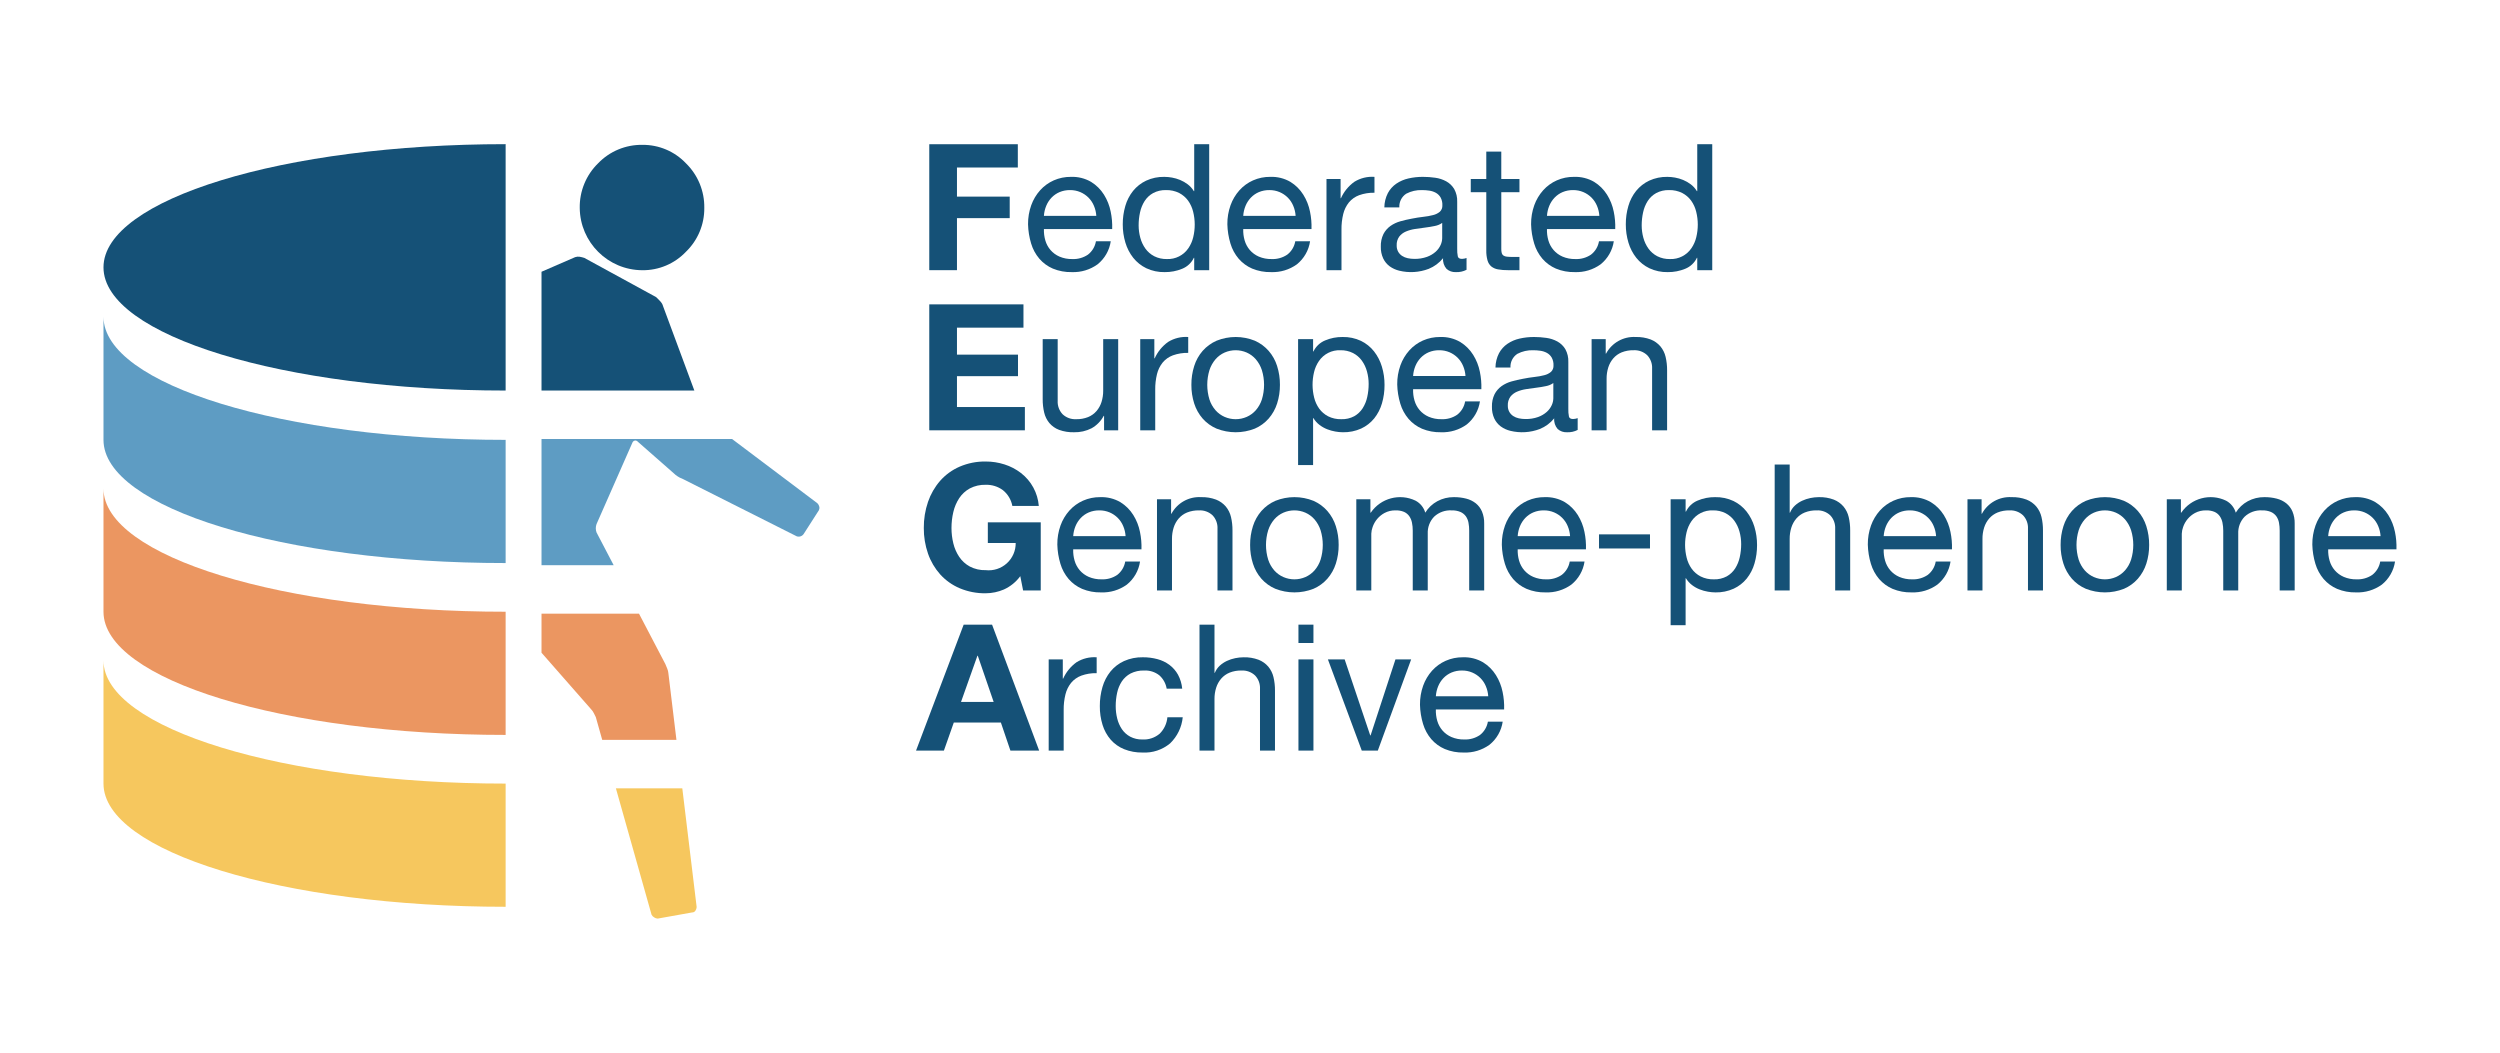
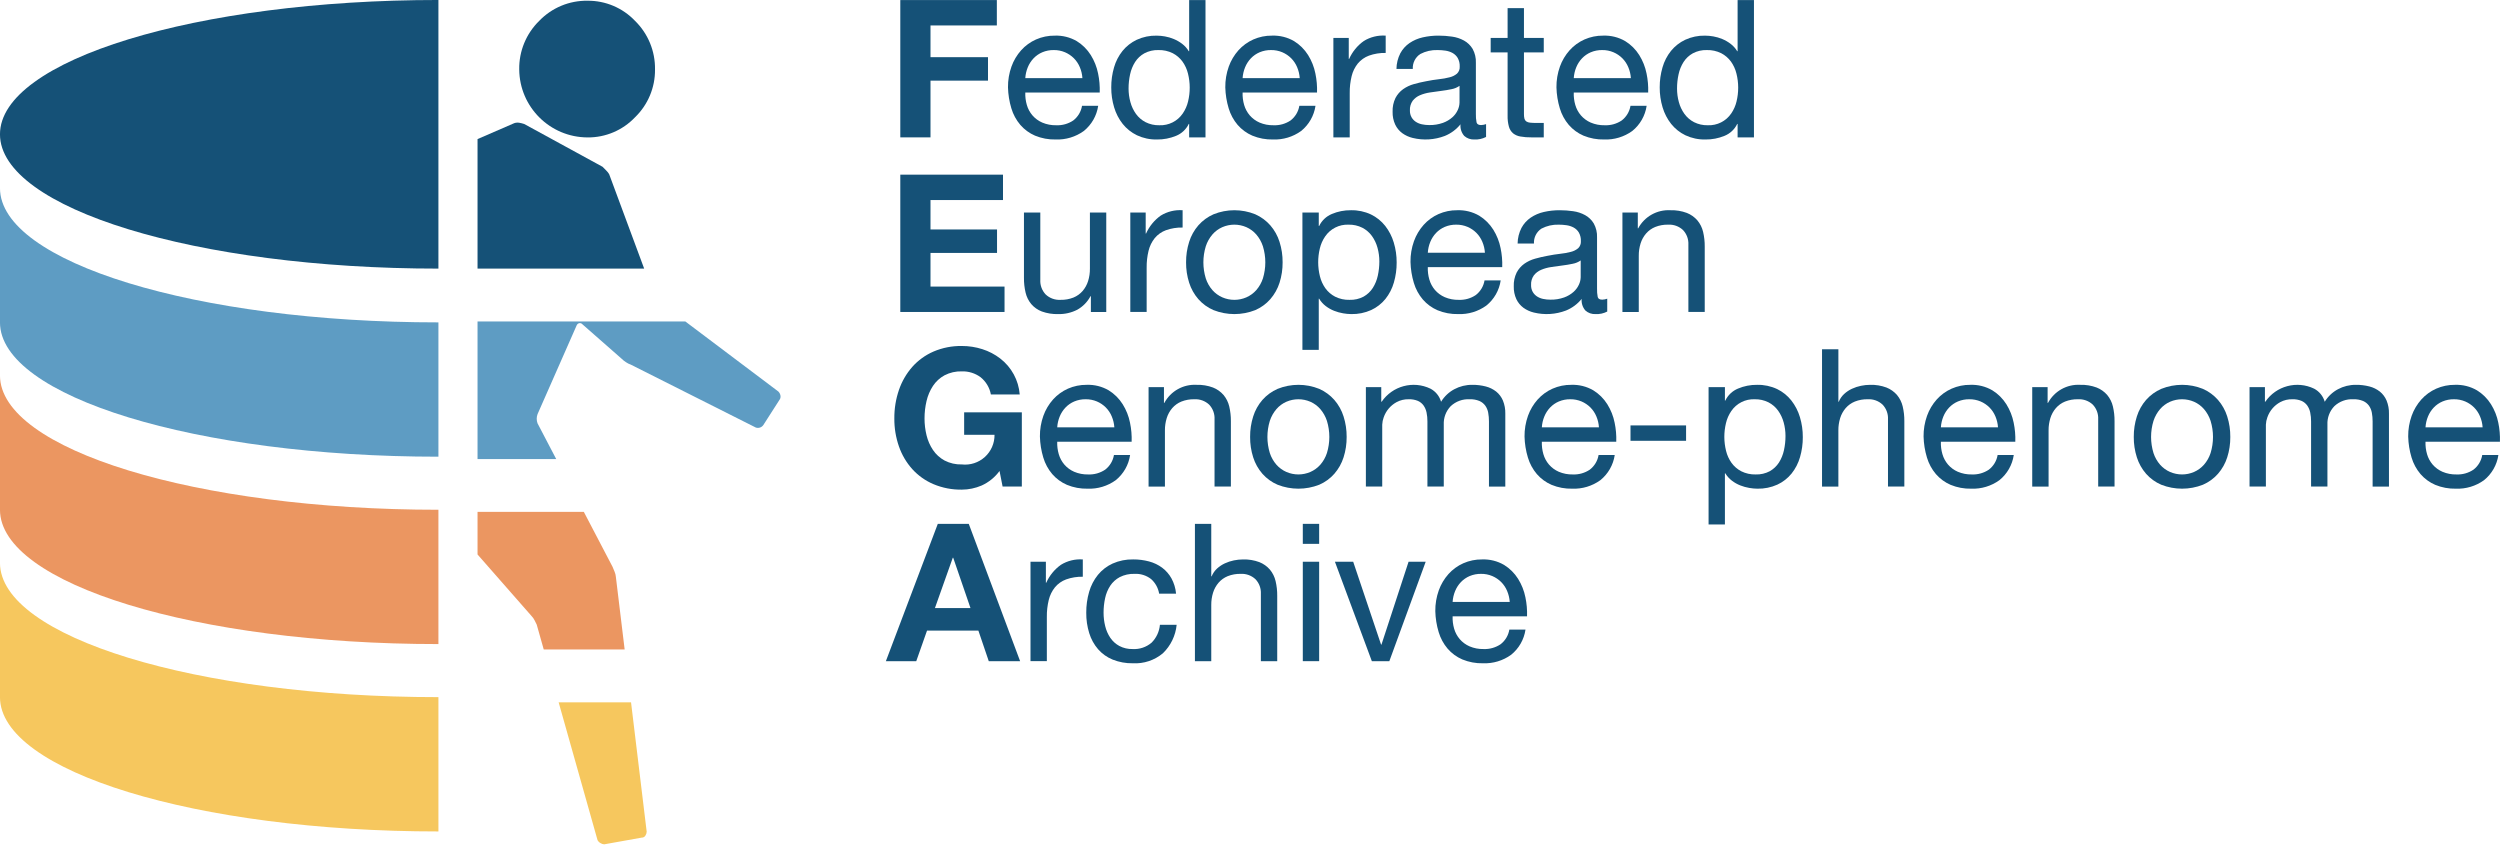
- <svg xmlns="http://www.w3.org/2000/svg" id="Layer_1" data-name="Layer 1" width="190mm" height="80mm" viewBox="0 0 538.583 226.772">
+ <svg xmlns="http://www.w3.org/2000/svg" id="Layer_1" data-name="Layer 1" viewBox="22.3 31.06 493.99 166.84">
  <defs>
    <style>.cls-1{fill:#f6c75e;}.cls-2{fill:#eb9661;}.cls-3{fill:#5e9cc3;}.cls-4{fill:#155177;}</style>
  </defs>
  <path class="cls-1" d="M22.295,142.272v26.54c0,14.658,38.788,26.54,86.635,26.54v-26.54C61.083,168.812,22.295,156.929,22.295,142.272Z" />
  <path class="cls-2" d="M22.295,105.247v26.54c0,14.658,38.788,26.54,86.635,26.54v-26.54C61.083,131.787,22.295,119.904,22.295,105.247Z" />
  <path class="cls-3" d="M22.295,68.222v26.54c0,14.658,38.788,26.54,86.635,26.54v-26.54C61.083,94.762,22.295,82.88,22.295,68.222Z" />
  <path class="cls-4" d="M22.295,57.597c0,14.658,38.788,26.54,86.635,26.54v-53.08C61.083,31.057,22.295,42.94,22.295,57.597Z" />
  <path class="cls-4" d="M138.396,58.215a12.77,12.77,0,0,0,9.382-3.979,12.945,12.945,0,0,0,3.95-9.444,13.14,13.14,0,0,0-3.95-9.61,12.778,12.778,0,0,0-9.382-3.976,12.96,12.96,0,0,0-9.547,3.976,13.132,13.132,0,0,0-3.953,9.61,13.541,13.541,0,0,0,13.5,13.422Z" />
  <path class="cls-1" d="M140.37,197.066a1.444,1.444,0,0,0,.577.581,1.462,1.462,0,0,0,.742.249l7.406-1.325a.812.812,0,0,0,.742-.415,1.501,1.501,0,0,0,.247-.747l-3.093-25.576H132.685Z" />
  <path class="cls-2" d="M127.367,152.825a3.268,3.268,0,0,1,.575.83c.165.329.301.607.412.827l1.385,4.907h15.989l-1.736-14.351a3.211,3.211,0,0,0-.247-.996c-.165-.438-.304-.77-.412-.993l-5.669-10.843H116.66v8.415Z" />
  <path class="cls-3" d="M176.505,109.165a1.48,1.48,0,0,0-.412-.747L157.719,94.581H116.66v27.183h15.543l-3.685-7.048a2.601,2.601,0,0,1,0-1.823L136.255,95.33a.739.739,0,0,1,.495-.415.689.689,0,0,1,.66.249l7.736,6.793a5.071,5.071,0,0,0,.825.661,3.969,3.969,0,0,0,.987.498l24.691,12.426a1.298,1.298,0,0,0,1.482-.495l3.293-5.138A1.143,1.143,0,0,0,176.505,109.165Z" />
  <path class="cls-4" d="M149.586,84.138l-6.91-18.635a3.2,3.2,0,0,0-.577-.744c-.276-.275-.521-.524-.74-.745l-15.474-8.453a7.235,7.235,0,0,0-.99-.246,2.04,2.04,0,0,0-.987.083L116.66,58.545V84.138Z" />
  <path class="cls-4" d="M219.272,31.071v5.017h-13.11v6.27h11.362v4.636H206.162v11.21h-5.966V31.071Z" />
  <path class="cls-4" d="M236.447,56.95a8.912,8.912,0,0,1-5.548,1.672,10.103,10.103,0,0,1-4.085-.76,8.046,8.046,0,0,1-2.906-2.129,9.018,9.018,0,0,1-1.768-3.268,15.746,15.746,0,0,1-.665-4.142A11.803,11.803,0,0,1,222.16,44.22a9.806,9.806,0,0,1,1.918-3.23,8.714,8.714,0,0,1,2.927-2.127,8.93,8.93,0,0,1,3.705-.761,8.061,8.061,0,0,1,4.351,1.083,8.618,8.618,0,0,1,2.774,2.756,10.882,10.882,0,0,1,1.443,3.647,15.603,15.603,0,0,1,.323,3.762h-14.706a7.804,7.804,0,0,0,.304,2.451,5.545,5.545,0,0,0,1.103,2.052,5.442,5.442,0,0,0,1.938,1.426,6.686,6.686,0,0,0,2.773.531,5.595,5.595,0,0,0,3.363-.949,4.598,4.598,0,0,0,1.728-2.889h3.192A7.856,7.856,0,0,1,236.447,56.95Zm-.778-12.616a5.531,5.531,0,0,0-1.179-1.767,5.6,5.6,0,0,0-1.748-1.179,5.529,5.529,0,0,0-2.223-.436,5.627,5.627,0,0,0-2.261.436,5.227,5.227,0,0,0-1.73,1.197,5.721,5.721,0,0,0-1.14,1.767,6.716,6.716,0,0,0-.494,2.147h11.286A6.613,6.613,0,0,0,235.669,44.334Z" />
  <path class="cls-4" d="M257.271,58.204v-2.66h-.076a4.749,4.749,0,0,1-2.508,2.356,9.579,9.579,0,0,1-3.762.723,8.871,8.871,0,0,1-3.972-.836,8.143,8.143,0,0,1-2.812-2.242,9.757,9.757,0,0,1-1.691-3.268,13.435,13.435,0,0,1-.57-3.952,13.864,13.864,0,0,1,.551-3.952,9.293,9.293,0,0,1,1.673-3.249,8.074,8.074,0,0,1,2.812-2.204,8.936,8.936,0,0,1,3.934-.817,9.654,9.654,0,0,1,1.634.152,8.345,8.345,0,0,1,1.748.513,7.493,7.493,0,0,1,1.653.95,5.245,5.245,0,0,1,1.311,1.463h.076V31.071h3.229V58.204Zm-11.609-6.973a7.236,7.236,0,0,0,1.101,2.336,5.392,5.392,0,0,0,1.9,1.635,5.767,5.767,0,0,0,2.717.607,5.33,5.33,0,0,0,4.637-2.337,7.086,7.086,0,0,0,1.045-2.375,11.521,11.521,0,0,0-.02-5.491,6.912,6.912,0,0,0-1.083-2.375,5.536,5.536,0,0,0-1.919-1.652,5.995,5.995,0,0,0-2.85-.627,5.549,5.549,0,0,0-2.774.645,5.139,5.139,0,0,0-1.823,1.71,7.419,7.419,0,0,0-.988,2.432,12.901,12.901,0,0,0-.305,2.812A10.034,10.034,0,0,0,245.662,51.231Z" />
  <path class="cls-4" d="M279.387,56.95a8.916,8.916,0,0,1-5.548,1.672,10.102,10.102,0,0,1-4.085-.76,8.051,8.051,0,0,1-2.907-2.129,9.018,9.018,0,0,1-1.767-3.268,15.712,15.712,0,0,1-.666-4.142,11.824,11.824,0,0,1,.685-4.104,9.827,9.827,0,0,1,1.919-3.23,8.722,8.722,0,0,1,2.926-2.127,8.929,8.929,0,0,1,3.705-.761A8.067,8.067,0,0,1,278,39.184a8.617,8.617,0,0,1,2.773,2.756,10.884,10.884,0,0,1,1.444,3.647,15.7,15.7,0,0,1,.323,3.762H267.835a7.752,7.752,0,0,0,.304,2.451,5.545,5.545,0,0,0,1.102,2.052,5.44,5.44,0,0,0,1.938,1.426,6.693,6.693,0,0,0,2.774.531,5.593,5.593,0,0,0,3.362-.949,4.599,4.599,0,0,0,1.73-2.889h3.191A7.856,7.856,0,0,1,279.387,56.95Zm-.779-12.616a5.512,5.512,0,0,0-1.178-1.767,5.612,5.612,0,0,0-1.748-1.179,5.532,5.532,0,0,0-2.223-.436,5.636,5.636,0,0,0-2.262.436,5.224,5.224,0,0,0-1.728,1.197,5.743,5.743,0,0,0-1.141,1.767,6.715,6.715,0,0,0-.493,2.147h11.286A6.64,6.64,0,0,0,278.607,44.334Z" />
  <path class="cls-4" d="M288.81,38.557V42.7h.076a8.73,8.73,0,0,1,2.888-3.534,7.259,7.259,0,0,1,4.332-1.065v3.421a9.144,9.144,0,0,0-3.307.531,5.221,5.221,0,0,0-2.204,1.559A6.449,6.449,0,0,0,289.38,46.1a13.455,13.455,0,0,0-.38,3.363v8.74H285.77V38.557Z" />
  <path class="cls-4" d="M315.941,58.121a4.512,4.512,0,0,1-2.317.501,2.78,2.78,0,0,1-1.995-.703,3.056,3.056,0,0,1-.741-2.299,7.734,7.734,0,0,1-3.097,2.299,10.686,10.686,0,0,1-6.346.398,5.862,5.862,0,0,1-2.071-.949,4.549,4.549,0,0,1-1.387-1.691,5.678,5.678,0,0,1-.514-2.527,5.769,5.769,0,0,1,.57-2.735,4.973,4.973,0,0,1,1.501-1.73,6.896,6.896,0,0,1,2.128-1.007q1.197-.341,2.451-.569,1.33-.267,2.526-.4a14.026,14.026,0,0,0,2.109-.38,3.515,3.515,0,0,0,1.444-.723,1.762,1.762,0,0,0,.532-1.387,3.219,3.219,0,0,0-.399-1.71,2.73,2.73,0,0,0-1.026-.987,4.168,4.168,0,0,0-1.405-.457,10.599,10.599,0,0,0-1.539-.113,6.826,6.826,0,0,0-3.42.779,3.305,3.305,0,0,0-1.482,2.944h-3.229a6.966,6.966,0,0,1,.76-3.078,5.757,5.757,0,0,1,1.824-2.032,7.634,7.634,0,0,1,2.603-1.121,13.72,13.72,0,0,1,3.135-.343,18.35,18.35,0,0,1,2.642.191,6.889,6.889,0,0,1,2.375.777,4.555,4.555,0,0,1,1.71,1.649,5.268,5.268,0,0,1,.645,2.768V53.572a7.517,7.517,0,0,0,.133,1.669q.133.53.894.531a3.186,3.186,0,0,0,.987-.19ZM310.698,48.019a4,4,0,0,1-1.597.665q-.987.21-2.07.342-1.084.135-2.186.305a8.014,8.014,0,0,0-1.976.551,3.595,3.595,0,0,0-1.425,1.083,3.028,3.028,0,0,0-.551,1.919,2.632,2.632,0,0,0,.322,1.35,2.693,2.693,0,0,0,.836.892,3.52,3.52,0,0,0,1.197.494,6.63,6.63,0,0,0,1.443.152,7.658,7.658,0,0,0,2.736-.438,5.755,5.755,0,0,0,1.862-1.101,4.337,4.337,0,0,0,1.063-1.444,3.64,3.64,0,0,0,.343-1.463Z" />
  <path class="cls-4" d="M327.342,38.557V41.408h-3.914V53.606a3.519,3.519,0,0,0,.095.911.938.938,0,0,0,.361.532,1.588,1.588,0,0,0,.741.247,10.741,10.741,0,0,0,1.234.057h1.482v2.851h-2.471a11.571,11.571,0,0,1-2.147-.171,3.15,3.15,0,0,1-1.444-.628,2.683,2.683,0,0,1-.817-1.291,7.49,7.49,0,0,1-.266-2.204V41.408h-3.344V38.557h3.344v-5.89h3.231v5.89Z" />
  <path class="cls-4" d="M344.821,56.95a8.917,8.917,0,0,1-5.548,1.672,10.107,10.107,0,0,1-4.086-.76,8.055,8.055,0,0,1-2.906-2.129,9.02,9.02,0,0,1-1.768-3.268,15.754,15.754,0,0,1-.665-4.142,11.824,11.824,0,0,1,.685-4.104,9.825,9.825,0,0,1,1.919-3.23,8.712,8.712,0,0,1,2.926-2.127,8.929,8.929,0,0,1,3.705-.761,8.061,8.061,0,0,1,4.351,1.083,8.62,8.62,0,0,1,2.774,2.756,10.905,10.905,0,0,1,1.444,3.647,15.651,15.651,0,0,1,.322,3.762H333.269a7.749,7.749,0,0,0,.304,2.451,5.528,5.528,0,0,0,1.102,2.052,5.44,5.44,0,0,0,1.938,1.426,6.692,6.692,0,0,0,2.773.531A5.595,5.595,0,0,0,342.75,54.86a4.594,4.594,0,0,0,1.728-2.889h3.192A7.856,7.856,0,0,1,344.821,56.95Zm-.779-12.616a5.544,5.544,0,0,0-1.178-1.767,5.611,5.611,0,0,0-1.748-1.179,5.537,5.537,0,0,0-2.224-.436,5.627,5.627,0,0,0-2.261.436,5.224,5.224,0,0,0-1.728,1.197,5.723,5.723,0,0,0-1.141,1.767,6.713,6.713,0,0,0-.493,2.147h11.285A6.613,6.613,0,0,0,344.042,44.334Z" />
  <path class="cls-4" d="M365.644,58.204v-2.66h-.076a4.749,4.749,0,0,1-2.508,2.356,9.578,9.578,0,0,1-3.762.723,8.872,8.872,0,0,1-3.972-.836,8.162,8.162,0,0,1-2.812-2.242,9.771,9.771,0,0,1-1.691-3.268,13.432,13.432,0,0,1-.57-3.952,13.832,13.832,0,0,1,.552-3.952,9.292,9.292,0,0,1,1.672-3.249,8.076,8.076,0,0,1,2.812-2.204,8.939,8.939,0,0,1,3.934-.817,9.653,9.653,0,0,1,1.634.152,8.329,8.329,0,0,1,1.748.513,7.473,7.473,0,0,1,1.653.95,5.245,5.245,0,0,1,1.31,1.463h.076V31.071h3.231V58.204Zm-11.609-6.973a7.218,7.218,0,0,0,1.103,2.336,5.396,5.396,0,0,0,1.899,1.635,5.77,5.77,0,0,0,2.717.607,5.33,5.33,0,0,0,4.637-2.337,7.084,7.084,0,0,0,1.045-2.375,11.486,11.486,0,0,0-.019-5.491,6.933,6.933,0,0,0-1.082-2.375,5.54,5.54,0,0,0-1.92-1.652,5.994,5.994,0,0,0-2.85-.627,5.543,5.543,0,0,0-2.773.645,5.133,5.133,0,0,0-1.824,1.71,7.436,7.436,0,0,0-.988,2.432,12.901,12.901,0,0,0-.304,2.812A10.074,10.074,0,0,0,354.035,51.231Z" />
  <path class="cls-4" d="M220.488,65.571v5.017H206.162v5.813H219.31v4.637H206.162v6.649h14.63v5.017H200.196V65.571Z" />
  <path class="cls-4" d="M237.853,92.704V89.588h-.075a6.61,6.61,0,0,1-2.622,2.679,7.853,7.853,0,0,1-3.762.855,8.793,8.793,0,0,1-3.23-.514,5.138,5.138,0,0,1-2.09-1.463,5.492,5.492,0,0,1-1.121-2.261,12.132,12.132,0,0,1-.323-2.907v-12.92h3.23V86.358a3.902,3.902,0,0,0,1.063,2.888,3.955,3.955,0,0,0,2.926,1.063,6.57,6.57,0,0,0,2.565-.456,4.806,4.806,0,0,0,1.805-1.292,5.547,5.547,0,0,0,1.083-1.957,7.963,7.963,0,0,0,.361-2.451V73.057h3.23V92.704Z" />
  <path class="cls-4" d="M248.683,73.057V77.2h.076a8.739,8.739,0,0,1,2.889-3.534,7.259,7.259,0,0,1,4.332-1.065v3.421a9.14,9.14,0,0,0-3.307.531,5.215,5.215,0,0,0-2.204,1.559A6.434,6.434,0,0,0,249.254,80.6a13.409,13.409,0,0,0-.38,3.363v8.74h-3.23V73.057Z" />
  <path class="cls-4" d="M257.272,78.852a9.153,9.153,0,0,1,1.823-3.268,8.595,8.595,0,0,1,3.002-2.186,11.004,11.004,0,0,1,8.228,0,8.651,8.651,0,0,1,2.983,2.186,9.17,9.17,0,0,1,1.823,3.268,13.087,13.087,0,0,1,.608,4.047,12.906,12.906,0,0,1-.608,4.028,9.188,9.188,0,0,1-1.823,3.249,8.431,8.431,0,0,1-2.983,2.166,11.248,11.248,0,0,1-8.228,0,8.38,8.38,0,0,1-3.002-2.166,9.172,9.172,0,0,1-1.823-3.249,12.909,12.909,0,0,1-.608-4.028A13.09,13.09,0,0,1,257.272,78.852Zm3.286,7.221A6.636,6.636,0,0,0,261.87,88.39a5.662,5.662,0,0,0,1.957,1.425,5.955,5.955,0,0,0,4.75,0,5.671,5.671,0,0,0,1.957-1.425,6.652,6.652,0,0,0,1.312-2.317,10.846,10.846,0,0,0,0-6.347,6.883,6.883,0,0,0-1.312-2.337,5.589,5.589,0,0,0-1.957-1.443,5.954,5.954,0,0,0-4.75,0,5.58,5.58,0,0,0-1.957,1.443,6.867,6.867,0,0,0-1.312,2.337,10.846,10.846,0,0,0,0,6.347Z" />
  <path class="cls-4" d="M282.884,73.057v2.66h.076a4.841,4.841,0,0,1,2.508-2.375,9.357,9.357,0,0,1,3.762-.741,8.873,8.873,0,0,1,3.972.836,8.079,8.079,0,0,1,2.812,2.262,9.979,9.979,0,0,1,1.69,3.286,13.409,13.409,0,0,1,.57,3.952,13.858,13.858,0,0,1-.551,3.952,9.3,9.3,0,0,1-1.672,3.249,7.895,7.895,0,0,1-2.812,2.186,9.118,9.118,0,0,1-3.933.798A9.679,9.679,0,0,1,287.69,92.97a8.951,8.951,0,0,1-1.767-.494,6.842,6.842,0,0,1-1.653-.931,5.189,5.189,0,0,1-1.311-1.463h-.076V100.19h-3.231V73.057ZM294.492,80.03a7.22,7.22,0,0,0-1.102-2.336,5.402,5.402,0,0,0-1.9-1.635,5.779,5.779,0,0,0-2.717-.607,5.33,5.33,0,0,0-4.636,2.337,7.055,7.055,0,0,0-1.045,2.375,11.504,11.504,0,0,0,.019,5.491,6.939,6.939,0,0,0,1.083,2.375,5.537,5.537,0,0,0,1.919,1.652,5.996,5.996,0,0,0,2.851.627,5.525,5.525,0,0,0,2.793-.645,5.197,5.197,0,0,0,1.805-1.71,7.454,7.454,0,0,0,.988-2.432,12.963,12.963,0,0,0,.304-2.812A10.034,10.034,0,0,0,294.492,80.03Z" />
  <path class="cls-4" d="M315.981,91.45a8.916,8.916,0,0,1-5.548,1.672,10.108,10.108,0,0,1-4.086-.76,8.055,8.055,0,0,1-2.906-2.129,9.018,9.018,0,0,1-1.768-3.268,15.746,15.746,0,0,1-.665-4.142,11.827,11.827,0,0,1,.684-4.104,9.826,9.826,0,0,1,1.919-3.23,8.71,8.71,0,0,1,2.926-2.127,8.929,8.929,0,0,1,3.705-.761,8.061,8.061,0,0,1,4.351,1.083,8.618,8.618,0,0,1,2.774,2.756,10.905,10.905,0,0,1,1.444,3.647,15.65,15.65,0,0,1,.322,3.762H304.43a7.746,7.746,0,0,0,.304,2.451,5.529,5.529,0,0,0,1.101,2.052,5.442,5.442,0,0,0,1.938,1.426,6.692,6.692,0,0,0,2.773.531A5.595,5.595,0,0,0,313.91,89.36a4.594,4.594,0,0,0,1.728-2.889h3.192A7.855,7.855,0,0,1,315.981,91.45Zm-.779-12.616a5.545,5.545,0,0,0-1.178-1.767,5.612,5.612,0,0,0-1.748-1.179,5.536,5.536,0,0,0-2.224-.436,5.627,5.627,0,0,0-2.261.436,5.224,5.224,0,0,0-1.729,1.197,5.725,5.725,0,0,0-1.141,1.767A6.715,6.715,0,0,0,304.43,81h11.285A6.613,6.613,0,0,0,315.202,78.834Z" />
  <path class="cls-4" d="M339.883,92.621a4.519,4.519,0,0,1-2.318.501,2.78,2.78,0,0,1-1.995-.703,3.06,3.06,0,0,1-.741-2.299,7.727,7.727,0,0,1-3.097,2.299,10.686,10.686,0,0,1-6.346.398,5.87,5.87,0,0,1-2.071-.949,4.549,4.549,0,0,1-1.387-1.691,5.691,5.691,0,0,1-.514-2.527,5.77,5.77,0,0,1,.57-2.735,4.983,4.983,0,0,1,1.501-1.73,6.896,6.896,0,0,1,2.128-1.007q1.198-.341,2.451-.569,1.33-.267,2.527-.4a14.073,14.073,0,0,0,2.109-.38,3.517,3.517,0,0,0,1.443-.723,1.762,1.762,0,0,0,.532-1.387,3.219,3.219,0,0,0-.399-1.71,2.727,2.727,0,0,0-1.025-.987,4.173,4.173,0,0,0-1.406-.457,10.6,10.6,0,0,0-1.539-.113,6.828,6.828,0,0,0-3.42.779,3.305,3.305,0,0,0-1.482,2.944h-3.23a6.966,6.966,0,0,1,.76-3.078,5.756,5.756,0,0,1,1.824-2.032,7.633,7.633,0,0,1,2.603-1.121,13.721,13.721,0,0,1,3.135-.343,18.351,18.351,0,0,1,2.642.191,6.89,6.89,0,0,1,2.375.777,4.556,4.556,0,0,1,1.71,1.649,5.268,5.268,0,0,1,.646,2.768V88.072a7.462,7.462,0,0,0,.133,1.669q.132.53.893.531a3.197,3.197,0,0,0,.988-.19Zm-5.244-10.102a4,4,0,0,1-1.596.665q-.989.21-2.071.342-1.082.135-2.184.305a8.01,8.01,0,0,0-1.977.551,3.595,3.595,0,0,0-1.425,1.083,3.028,3.028,0,0,0-.551,1.919,2.622,2.622,0,0,0,.323,1.35,2.683,2.683,0,0,0,.836.892,3.514,3.514,0,0,0,1.196.494,6.634,6.634,0,0,0,1.444.152,7.662,7.662,0,0,0,2.736-.438,5.75,5.75,0,0,0,1.861-1.101,4.354,4.354,0,0,0,1.064-1.444,3.654,3.654,0,0,0,.342-1.463Z" />
  <path class="cls-4" d="M345.924,73.057v3.116H346a6.802,6.802,0,0,1,6.384-3.572,8.531,8.531,0,0,1,3.23.532,5.332,5.332,0,0,1,2.09,1.482,5.506,5.506,0,0,1,1.121,2.261,12.184,12.184,0,0,1,.323,2.907v12.92h-3.23V79.403a3.908,3.908,0,0,0-1.063-2.888,3.958,3.958,0,0,0-2.927-1.063,6.569,6.569,0,0,0-2.564.456,4.789,4.789,0,0,0-1.805,1.292,5.554,5.554,0,0,0-1.084,1.957,7.969,7.969,0,0,0-.36,2.451V92.704h-3.23V73.057Z" />
  <path class="cls-4" d="M216.27,126.995a10.014,10.014,0,0,1-3.914.816,13.905,13.905,0,0,1-5.606-1.083,12.001,12.001,0,0,1-4.198-2.982,13.198,13.198,0,0,1-2.623-4.466,16.392,16.392,0,0,1-.911-5.528,16.974,16.974,0,0,1,.911-5.644,13.573,13.573,0,0,1,2.623-4.541,11.991,11.991,0,0,1,4.198-3.039,13.711,13.711,0,0,1,5.606-1.103,13.191,13.191,0,0,1,4.047.627,11.473,11.473,0,0,1,3.534,1.843,9.964,9.964,0,0,1,3.856,7.106h-5.7a5.708,5.708,0,0,0-2.052-3.42,5.96,5.96,0,0,0-3.686-1.14,6.97,6.97,0,0,0-3.42.778,6.452,6.452,0,0,0-2.28,2.09,9.171,9.171,0,0,0-1.273,2.983,14.873,14.873,0,0,0-.399,3.458,13.832,13.832,0,0,0,.399,3.325,8.984,8.984,0,0,0,1.273,2.906,6.503,6.503,0,0,0,2.28,2.071,6.96,6.96,0,0,0,3.42.779,5.821,5.821,0,0,0,6.46-5.853h-6.004v-4.445h11.399v14.668h-3.8l-.607-3.078A8.946,8.946,0,0,1,216.27,126.995Z" />
  <path class="cls-4" d="M242.756,125.95a8.916,8.916,0,0,1-5.548,1.672,10.103,10.103,0,0,1-4.085-.76,8.05,8.05,0,0,1-2.907-2.129,9.018,9.018,0,0,1-1.767-3.268,15.708,15.708,0,0,1-.666-4.142,11.827,11.827,0,0,1,.684-4.104,9.826,9.826,0,0,1,1.919-3.23,8.72,8.72,0,0,1,2.926-2.127,8.929,8.929,0,0,1,3.705-.761,8.067,8.067,0,0,1,4.352,1.083,8.615,8.615,0,0,1,2.773,2.756,10.884,10.884,0,0,1,1.444,3.647,15.704,15.704,0,0,1,.323,3.762h-14.706a7.749,7.749,0,0,0,.304,2.451,5.543,5.543,0,0,0,1.101,2.052,5.442,5.442,0,0,0,1.938,1.426,6.694,6.694,0,0,0,2.774.531,5.593,5.593,0,0,0,3.362-.949,4.599,4.599,0,0,0,1.73-2.889h3.191A7.855,7.855,0,0,1,242.756,125.95Zm-.779-12.616a5.512,5.512,0,0,0-1.178-1.767,5.611,5.611,0,0,0-1.748-1.179,5.531,5.531,0,0,0-2.223-.436,5.635,5.635,0,0,0-2.262.436,5.223,5.223,0,0,0-1.728,1.197,5.742,5.742,0,0,0-1.141,1.767,6.715,6.715,0,0,0-.493,2.147H242.49A6.64,6.64,0,0,0,241.976,113.334Z" />
  <path class="cls-4" d="M252.293,107.557v3.116h.076a6.802,6.802,0,0,1,6.384-3.572,8.531,8.531,0,0,1,3.231.532,5.332,5.332,0,0,1,2.09,1.482,5.504,5.504,0,0,1,1.121,2.261,12.184,12.184,0,0,1,.323,2.907v12.92h-3.23V113.903a3.908,3.908,0,0,0-1.063-2.888,3.958,3.958,0,0,0-2.927-1.063,6.568,6.568,0,0,0-2.564.456,4.789,4.789,0,0,0-1.805,1.292,5.556,5.556,0,0,0-1.084,1.957,7.972,7.972,0,0,0-.36,2.451v11.096h-3.231V107.557Z" />
  <path class="cls-4" d="M269.925,113.352a9.153,9.153,0,0,1,1.823-3.268,8.595,8.595,0,0,1,3.002-2.186,11.004,11.004,0,0,1,8.228,0,8.637,8.637,0,0,1,2.982,2.186,9.17,9.17,0,0,1,1.824,3.268,13.087,13.087,0,0,1,.608,4.047,12.906,12.906,0,0,1-.608,4.028,9.189,9.189,0,0,1-1.824,3.249,8.418,8.418,0,0,1-2.982,2.166,11.248,11.248,0,0,1-8.228,0,8.38,8.38,0,0,1-3.002-2.166,9.172,9.172,0,0,1-1.823-3.249,12.88,12.88,0,0,1-.608-4.028A13.06,13.06,0,0,1,269.925,113.352Zm3.286,7.221a6.638,6.638,0,0,0,1.312,2.317,5.654,5.654,0,0,0,1.957,1.425,5.955,5.955,0,0,0,4.75,0,5.682,5.682,0,0,0,1.957-1.425,6.636,6.636,0,0,0,1.31-2.317,10.846,10.846,0,0,0,0-6.347,6.867,6.867,0,0,0-1.31-2.337,5.6,5.6,0,0,0-1.957-1.443,5.954,5.954,0,0,0-4.75,0,5.572,5.572,0,0,0-1.957,1.443,6.868,6.868,0,0,0-1.312,2.337,10.846,10.846,0,0,0,0,6.347Z" />
  <path class="cls-4" d="M295.232,107.557v2.889h.076a7.654,7.654,0,0,1,9.652-2.584,4.253,4.253,0,0,1,2.09,2.584,6.847,6.847,0,0,1,2.604-2.471,7.348,7.348,0,0,1,3.553-.874,10.298,10.298,0,0,1,2.679.323,5.565,5.565,0,0,1,2.052,1.007,4.558,4.558,0,0,1,1.33,1.768,6.458,6.458,0,0,1,.475,2.603v14.402h-3.23V114.321a9.187,9.187,0,0,0-.151-1.709,3.508,3.508,0,0,0-.57-1.388,2.853,2.853,0,0,0-1.159-.931,4.6,4.6,0,0,0-1.919-.342,5.087,5.087,0,0,0-3.762,1.367,4.932,4.932,0,0,0-1.368,3.648v12.236h-3.231V114.321a8.324,8.324,0,0,0-.171-1.747,3.726,3.726,0,0,0-.589-1.388,2.759,2.759,0,0,0-1.121-.912,4.35,4.35,0,0,0-1.805-.322,4.814,4.814,0,0,0-2.413.57,5.453,5.453,0,0,0-2.546,3.02,4.671,4.671,0,0,0-.285,1.425v12.236h-3.231V107.557Z" />
  <path class="cls-4" d="M338.514,125.95a8.916,8.916,0,0,1-5.548,1.672,10.103,10.103,0,0,1-4.085-.76,8.05,8.05,0,0,1-2.907-2.129,9.033,9.033,0,0,1-1.768-3.268,15.709,15.709,0,0,1-.664-4.142,11.827,11.827,0,0,1,.684-4.104,9.826,9.826,0,0,1,1.919-3.23,8.72,8.72,0,0,1,2.926-2.127,8.929,8.929,0,0,1,3.705-.761,8.061,8.061,0,0,1,4.351,1.083,8.6,8.6,0,0,1,2.774,2.756,10.886,10.886,0,0,1,1.444,3.647,15.65,15.65,0,0,1,.322,3.762h-14.705a7.804,7.804,0,0,0,.304,2.451,5.516,5.516,0,0,0,1.103,2.052,5.438,5.438,0,0,0,1.938,1.426,6.692,6.692,0,0,0,2.773.531,5.595,5.595,0,0,0,3.363-.949,4.599,4.599,0,0,0,1.73-2.889h3.191A7.855,7.855,0,0,1,338.514,125.95Zm-.779-12.616a5.512,5.512,0,0,0-1.178-1.767,5.612,5.612,0,0,0-1.748-1.179,5.534,5.534,0,0,0-2.223-.436,5.629,5.629,0,0,0-2.262.436,5.224,5.224,0,0,0-1.729,1.197,5.722,5.722,0,0,0-1.14,1.767,6.69,6.69,0,0,0-.494,2.147h11.285A6.613,6.613,0,0,0,337.735,113.334Z" />
  <path class="cls-4" d="M355.462,115.12v3.04H344.48v-3.04Z" />
  <path class="cls-4" d="M363.137,107.557v2.66h.076a4.841,4.841,0,0,1,2.508-2.375,9.359,9.359,0,0,1,3.763-.741,8.871,8.871,0,0,1,3.971.836,8.079,8.079,0,0,1,2.812,2.262,10,10,0,0,1,1.691,3.286,13.442,13.442,0,0,1,.569,3.952,13.858,13.858,0,0,1-.551,3.952,9.301,9.301,0,0,1-1.672,3.249,7.884,7.884,0,0,1-2.812,2.186,9.123,9.123,0,0,1-3.934.798,9.668,9.668,0,0,1-1.614-.152,8.941,8.941,0,0,1-1.768-.494,6.836,6.836,0,0,1-1.652-.931,5.193,5.193,0,0,1-1.312-1.463h-.076V134.69H359.908V107.557Zm11.609,6.973a7.24,7.24,0,0,0-1.103-2.336,5.407,5.407,0,0,0-1.899-1.635,5.786,5.786,0,0,0-2.718-.607,5.33,5.33,0,0,0-4.636,2.337,7.055,7.055,0,0,0-1.045,2.375,11.504,11.504,0,0,0,.019,5.491,6.922,6.922,0,0,0,1.084,2.375,5.528,5.528,0,0,0,1.919,1.652,5.989,5.989,0,0,0,2.85.627,5.523,5.523,0,0,0,2.793-.645,5.209,5.209,0,0,0,1.806-1.71,7.47,7.47,0,0,0,.987-2.432,12.963,12.963,0,0,0,.304-2.812A10.07,10.07,0,0,0,374.747,114.53Z" />
  <path class="cls-4" d="M385.557,100.071v10.375h.075a4.302,4.302,0,0,1,1.064-1.539,6.061,6.061,0,0,1,1.539-1.026,7.963,7.963,0,0,1,1.786-.589,8.987,8.987,0,0,1,1.805-.191,8.534,8.534,0,0,1,3.23.532,5.332,5.332,0,0,1,2.09,1.482,5.503,5.503,0,0,1,1.121,2.261,12.178,12.178,0,0,1,.323,2.907v12.92h-3.231V113.903a3.905,3.905,0,0,0-1.065-2.888,3.954,3.954,0,0,0-2.926-1.063,6.565,6.565,0,0,0-2.564.456,4.801,4.801,0,0,0-1.806,1.292,5.555,5.555,0,0,0-1.083,1.957,7.972,7.972,0,0,0-.36,2.451v11.096h-3.23V100.071Z" />
  <path class="cls-4" d="M417.363,125.95a8.916,8.916,0,0,1-5.548,1.672,10.103,10.103,0,0,1-4.085-.76,8.051,8.051,0,0,1-2.907-2.129,9.018,9.018,0,0,1-1.767-3.268,15.712,15.712,0,0,1-.666-4.142,11.824,11.824,0,0,1,.685-4.104,9.825,9.825,0,0,1,1.919-3.23,8.72,8.72,0,0,1,2.926-2.127,8.929,8.929,0,0,1,3.705-.761,8.067,8.067,0,0,1,4.351,1.083A8.616,8.616,0,0,1,418.75,110.94a10.886,10.886,0,0,1,1.444,3.647,15.704,15.704,0,0,1,.323,3.762h-14.706a7.749,7.749,0,0,0,.304,2.451,5.542,5.542,0,0,0,1.102,2.052,5.44,5.44,0,0,0,1.938,1.426,6.694,6.694,0,0,0,2.775.531,5.594,5.594,0,0,0,3.362-.949,4.599,4.599,0,0,0,1.73-2.889h3.191A7.856,7.856,0,0,1,417.363,125.95Zm-.779-12.616a5.512,5.512,0,0,0-1.178-1.767,5.611,5.611,0,0,0-1.748-1.179,5.532,5.532,0,0,0-2.223-.436,5.636,5.636,0,0,0-2.262.436,5.223,5.223,0,0,0-1.728,1.197,5.742,5.742,0,0,0-1.141,1.767,6.713,6.713,0,0,0-.493,2.147h11.286A6.637,6.637,0,0,0,416.584,113.334Z" />
  <path class="cls-4" d="M426.9,107.557v3.116h.076a6.802,6.802,0,0,1,6.384-3.572,8.531,8.531,0,0,1,3.231.532,5.332,5.332,0,0,1,2.09,1.482,5.503,5.503,0,0,1,1.121,2.261,12.178,12.178,0,0,1,.323,2.907v12.92h-3.231V113.903a3.908,3.908,0,0,0-1.063-2.888,3.958,3.958,0,0,0-2.927-1.063,6.569,6.569,0,0,0-2.564.456,4.79,4.79,0,0,0-1.805,1.292,5.556,5.556,0,0,0-1.084,1.957,7.972,7.972,0,0,0-.36,2.451v11.096H423.86V107.557Z" />
  <path class="cls-4" d="M444.533,113.352a9.155,9.155,0,0,1,1.823-3.268,8.595,8.595,0,0,1,3.002-2.186,11.004,11.004,0,0,1,8.227,0,8.637,8.637,0,0,1,2.982,2.186,9.169,9.169,0,0,1,1.824,3.268,13.087,13.087,0,0,1,.608,4.047,12.906,12.906,0,0,1-.608,4.028,9.187,9.187,0,0,1-1.824,3.249,8.418,8.418,0,0,1-2.982,2.166,11.247,11.247,0,0,1-8.227,0,8.38,8.38,0,0,1-3.002-2.166,9.173,9.173,0,0,1-1.823-3.249,12.877,12.877,0,0,1-.608-4.028A13.058,13.058,0,0,1,444.533,113.352Zm3.286,7.221a6.638,6.638,0,0,0,1.312,2.317,5.654,5.654,0,0,0,1.957,1.425,5.955,5.955,0,0,0,4.75,0,5.681,5.681,0,0,0,1.957-1.425,6.636,6.636,0,0,0,1.31-2.317,10.846,10.846,0,0,0,0-6.347,6.867,6.867,0,0,0-1.31-2.337,5.598,5.598,0,0,0-1.957-1.443,5.954,5.954,0,0,0-4.75,0,5.572,5.572,0,0,0-1.957,1.443,6.868,6.868,0,0,0-1.312,2.337,10.846,10.846,0,0,0,0,6.347Z" />
  <path class="cls-4" d="M469.84,107.557v2.889h.076a7.654,7.654,0,0,1,9.652-2.584,4.254,4.254,0,0,1,2.09,2.584,6.847,6.847,0,0,1,2.603-2.471,7.348,7.348,0,0,1,3.553-.874,10.298,10.298,0,0,1,2.679.323,5.565,5.565,0,0,1,2.052,1.007,4.558,4.558,0,0,1,1.33,1.768,6.46,6.46,0,0,1,.475,2.603v14.402h-3.23V114.321a9.187,9.187,0,0,0-.151-1.709,3.506,3.506,0,0,0-.57-1.388,2.853,2.853,0,0,0-1.159-.931,4.6,4.6,0,0,0-1.919-.342,5.087,5.087,0,0,0-3.762,1.367,4.932,4.932,0,0,0-1.368,3.648v12.236H478.96V114.321a8.324,8.324,0,0,0-.171-1.747,3.725,3.725,0,0,0-.589-1.388,2.76,2.76,0,0,0-1.121-.912,4.351,4.351,0,0,0-1.805-.322,4.814,4.814,0,0,0-2.413.57,5.453,5.453,0,0,0-2.546,3.02,4.675,4.675,0,0,0-.285,1.425v12.236H466.8V107.557Z" />
  <path class="cls-4" d="M513.122,125.95a8.916,8.916,0,0,1-5.548,1.672,10.103,10.103,0,0,1-4.085-.76,8.051,8.051,0,0,1-2.907-2.129,9.033,9.033,0,0,1-1.768-3.268,15.709,15.709,0,0,1-.664-4.142,11.824,11.824,0,0,1,.684-4.104,9.825,9.825,0,0,1,1.919-3.23,8.72,8.72,0,0,1,2.926-2.127,8.929,8.929,0,0,1,3.705-.761,8.061,8.061,0,0,1,4.351,1.083,8.599,8.599,0,0,1,2.775,2.756,10.886,10.886,0,0,1,1.444,3.647,15.656,15.656,0,0,1,.322,3.762H501.57a7.807,7.807,0,0,0,.304,2.451,5.516,5.516,0,0,0,1.103,2.052,5.438,5.438,0,0,0,1.938,1.426,6.692,6.692,0,0,0,2.773.531,5.594,5.594,0,0,0,3.363-.949,4.599,4.599,0,0,0,1.73-2.889h3.191A7.855,7.855,0,0,1,513.122,125.95Zm-.779-12.616a5.512,5.512,0,0,0-1.178-1.767,5.611,5.611,0,0,0-1.748-1.179,5.535,5.535,0,0,0-2.223-.436,5.629,5.629,0,0,0-2.262.436,5.223,5.223,0,0,0-1.728,1.197,5.721,5.721,0,0,0-1.14,1.767A6.69,6.69,0,0,0,501.57,115.5h11.285A6.608,6.608,0,0,0,512.342,113.334Z" />
  <path class="cls-4" d="M213.724,134.571,223.87,161.704h-6.194l-2.052-6.042H205.478l-2.129,6.042h-6.004l10.261-27.133Zm.342,16.645-3.42-9.956H210.57l-3.534,9.956Z" />
  <path class="cls-4" d="M228.962,142.057V146.2h.076a8.745,8.745,0,0,1,2.888-3.534,7.261,7.261,0,0,1,4.332-1.065v3.421a9.139,9.139,0,0,0-3.306.531,5.21,5.21,0,0,0-2.204,1.559A6.434,6.434,0,0,0,229.532,149.6a13.409,13.409,0,0,0-.38,3.363v8.74h-3.23V142.057Z" />
  <path class="cls-4" d="M249.748,145.477a4.905,4.905,0,0,0-3.268-1.025,6.017,6.017,0,0,0-2.926.645,5.205,5.205,0,0,0-1.881,1.71,7.196,7.196,0,0,0-1.008,2.451,13.335,13.335,0,0,0-.304,2.869,10.905,10.905,0,0,0,.323,2.66,7.115,7.115,0,0,0,1.007,2.299,5.092,5.092,0,0,0,1.786,1.615,5.346,5.346,0,0,0,2.621.607,5.289,5.289,0,0,0,3.744-1.254,5.668,5.668,0,0,0,1.652-3.533h3.307a9.046,9.046,0,0,1-2.718,5.623,8.53,8.53,0,0,1-5.946,1.976,10.229,10.229,0,0,1-3.972-.723,7.671,7.671,0,0,1-2.888-2.052,8.854,8.854,0,0,1-1.748-3.173,13.236,13.236,0,0,1-.589-4.047,14.458,14.458,0,0,1,.569-4.123,9.546,9.546,0,0,1,1.73-3.344,8.108,8.108,0,0,1,2.907-2.242,9.504,9.504,0,0,1,4.065-.817,11.9,11.9,0,0,1,3.136.399,7.655,7.655,0,0,1,2.584,1.234,6.775,6.775,0,0,1,1.843,2.109,7.808,7.808,0,0,1,.912,3.022h-3.345A4.925,4.925,0,0,0,249.748,145.477Z" />
  <path class="cls-4" d="M261.641,134.571v10.375h.076a4.3,4.3,0,0,1,1.063-1.539,6.093,6.093,0,0,1,1.539-1.026,7.963,7.963,0,0,1,1.786-.589,8.997,8.997,0,0,1,1.806-.19,8.526,8.526,0,0,1,3.229.532,5.325,5.325,0,0,1,2.09,1.482,5.504,5.504,0,0,1,1.121,2.261,12.184,12.184,0,0,1,.323,2.907v12.92h-3.23V148.403a3.904,3.904,0,0,0-1.063-2.888,3.956,3.956,0,0,0-2.926-1.063,6.573,6.573,0,0,0-2.565.456,4.797,4.797,0,0,0-1.805,1.292,5.554,5.554,0,0,0-1.083,1.957,7.942,7.942,0,0,0-.361,2.451v11.096h-3.229V134.571Z" />
  <path class="cls-4" d="M279.729,138.524v-3.953h3.23v3.953Zm3.23,3.533v19.646h-3.23V142.057Z" />
  <path class="cls-4" d="M293.371,161.704l-7.296-19.646h3.61l5.51,16.378h.076l5.357-16.378h3.382l-7.182,19.646Z" />
  <path class="cls-4" d="M320.883,160.45a8.914,8.914,0,0,1-5.548,1.672,10.102,10.102,0,0,1-4.085-.76,8.051,8.051,0,0,1-2.907-2.129,9.033,9.033,0,0,1-1.767-3.268,15.672,15.672,0,0,1-.665-4.142,11.824,11.824,0,0,1,.684-4.104,9.825,9.825,0,0,1,1.919-3.231,8.722,8.722,0,0,1,2.926-2.127,8.929,8.929,0,0,1,3.705-.761,8.067,8.067,0,0,1,4.352,1.083,8.607,8.607,0,0,1,2.773,2.756,10.863,10.863,0,0,1,1.444,3.647,15.603,15.603,0,0,1,.323,3.762H309.331a7.807,7.807,0,0,0,.304,2.451,5.544,5.544,0,0,0,1.103,2.052,5.436,5.436,0,0,0,1.938,1.426,6.693,6.693,0,0,0,2.774.531,5.599,5.599,0,0,0,3.363-.949,4.603,4.603,0,0,0,1.728-2.889h3.191A7.856,7.856,0,0,1,320.883,160.45Zm-.779-12.616a5.511,5.511,0,0,0-1.178-1.767,5.611,5.611,0,0,0-1.748-1.179,5.532,5.532,0,0,0-2.223-.436,5.636,5.636,0,0,0-2.262.436,5.224,5.224,0,0,0-1.728,1.197,5.722,5.722,0,0,0-1.14,1.767A6.69,6.69,0,0,0,309.331,150H320.617A6.614,6.614,0,0,0,320.103,147.834Z" />
</svg>
